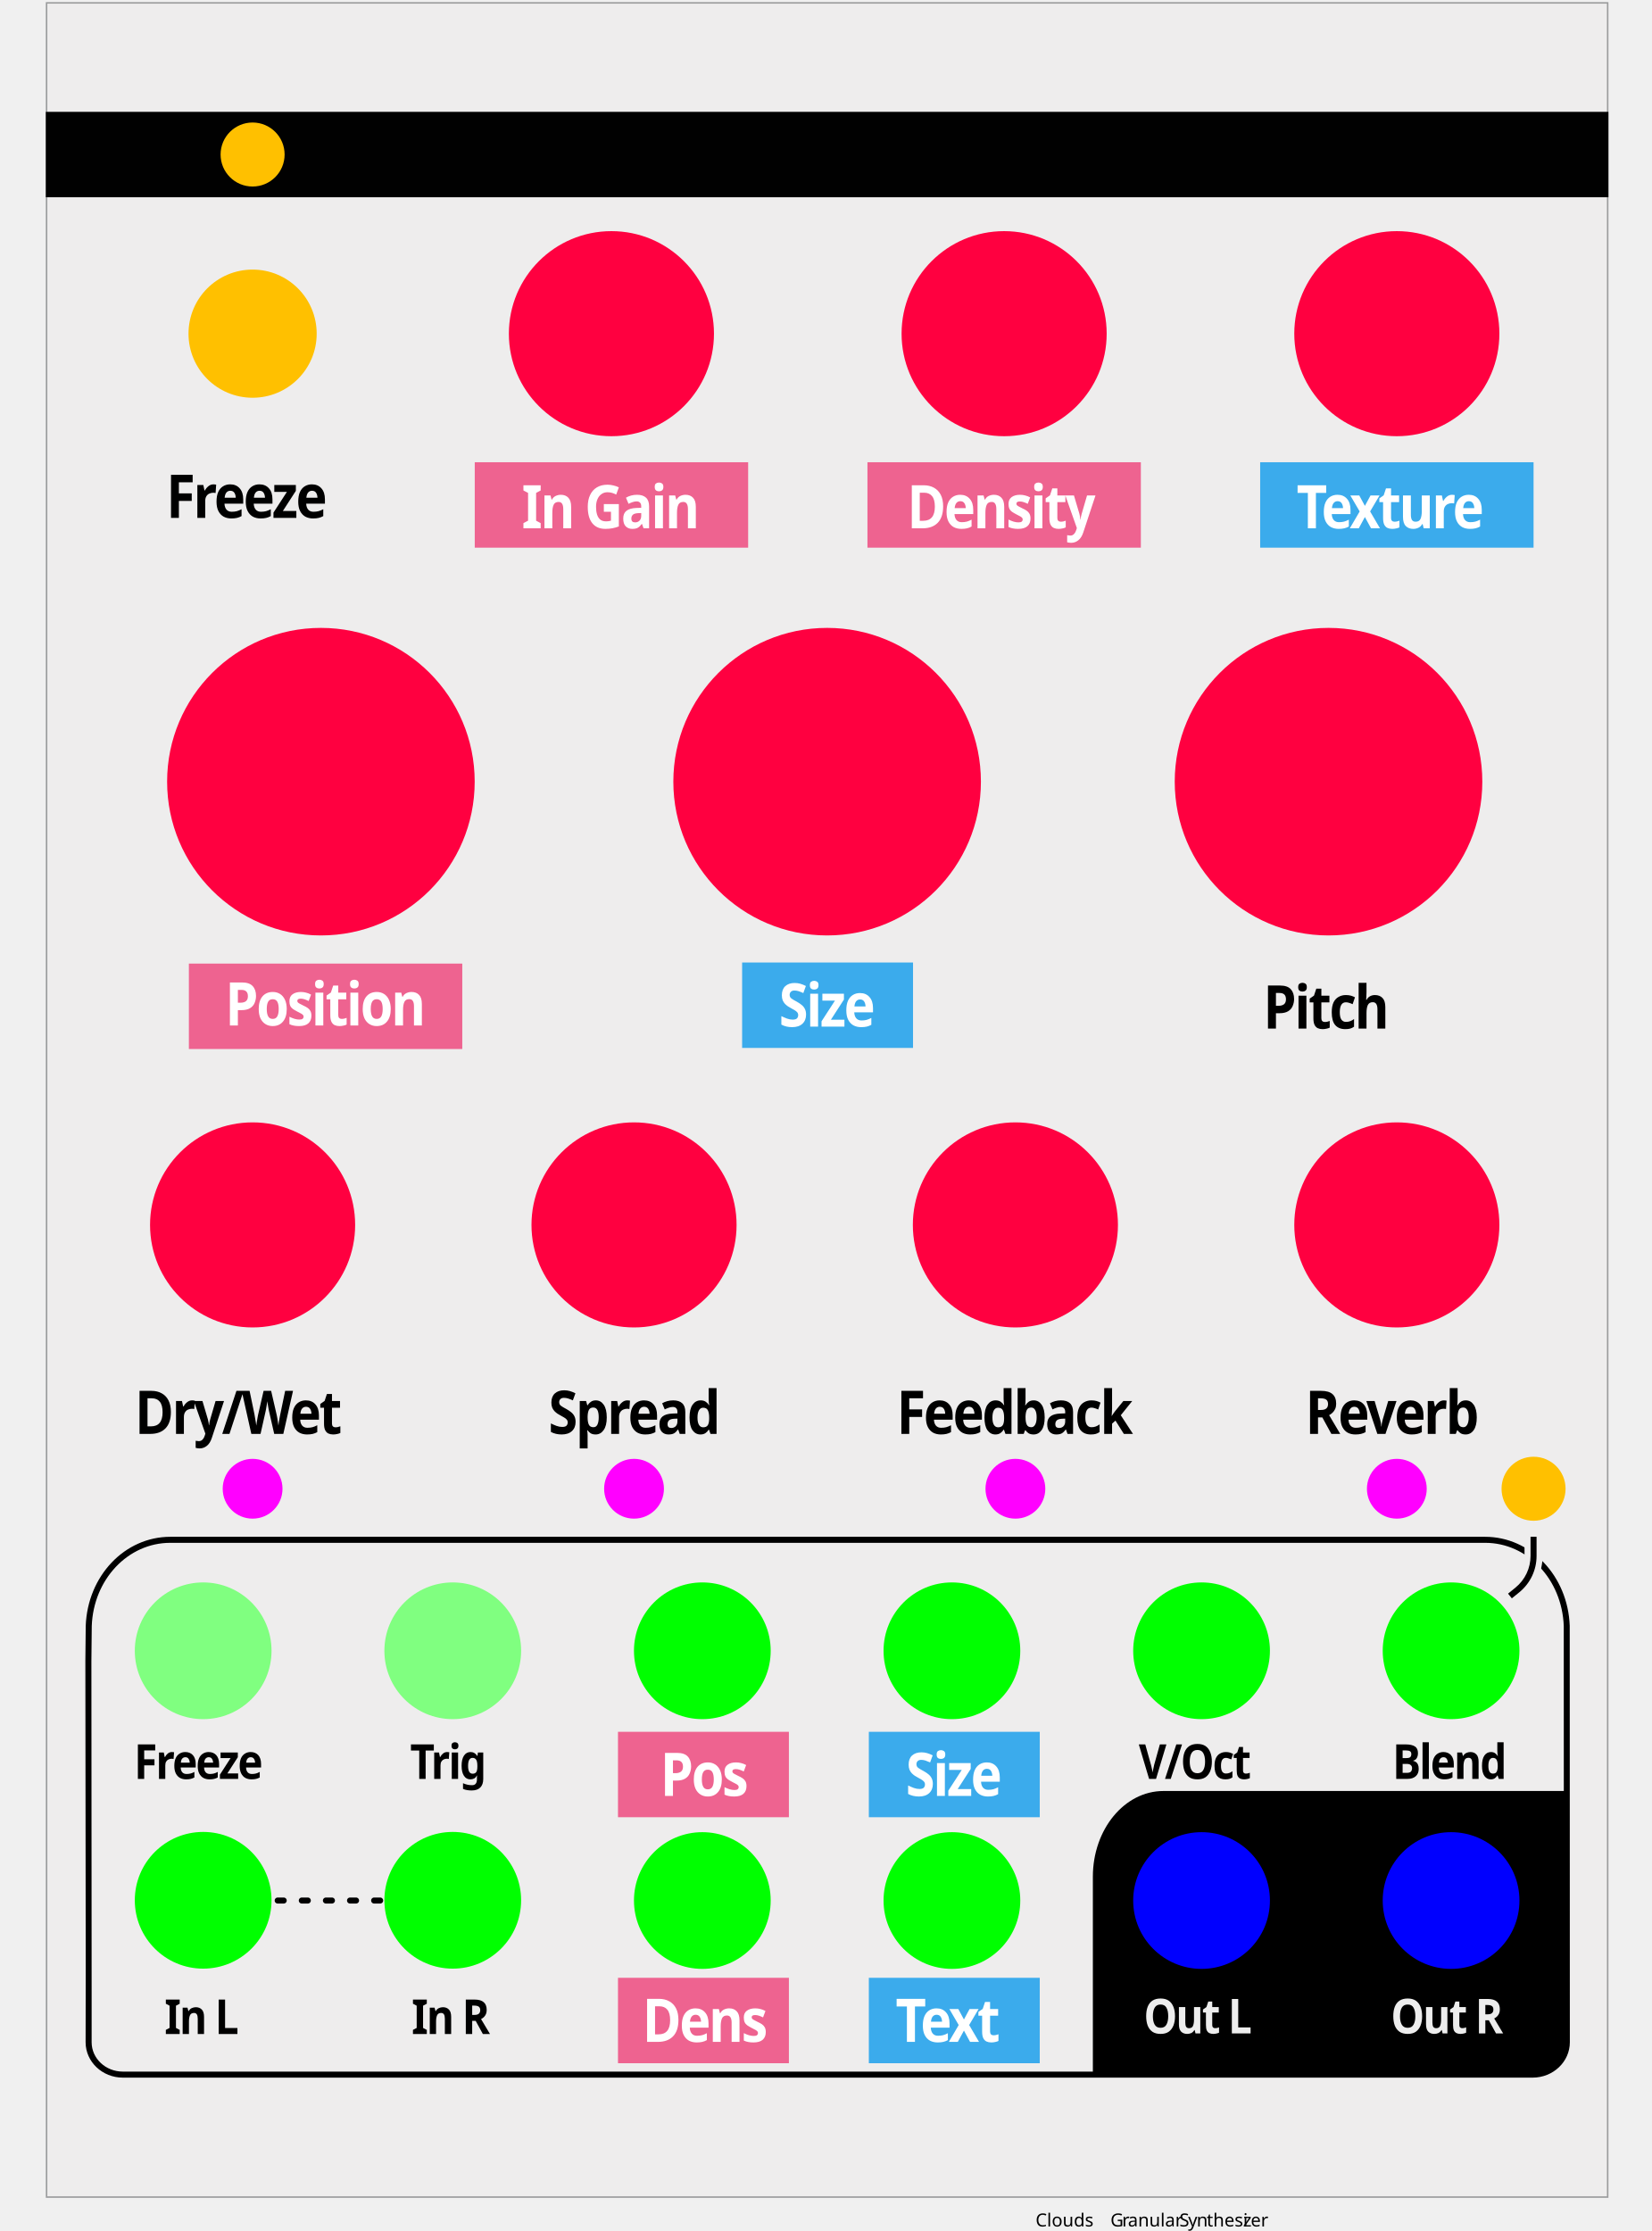
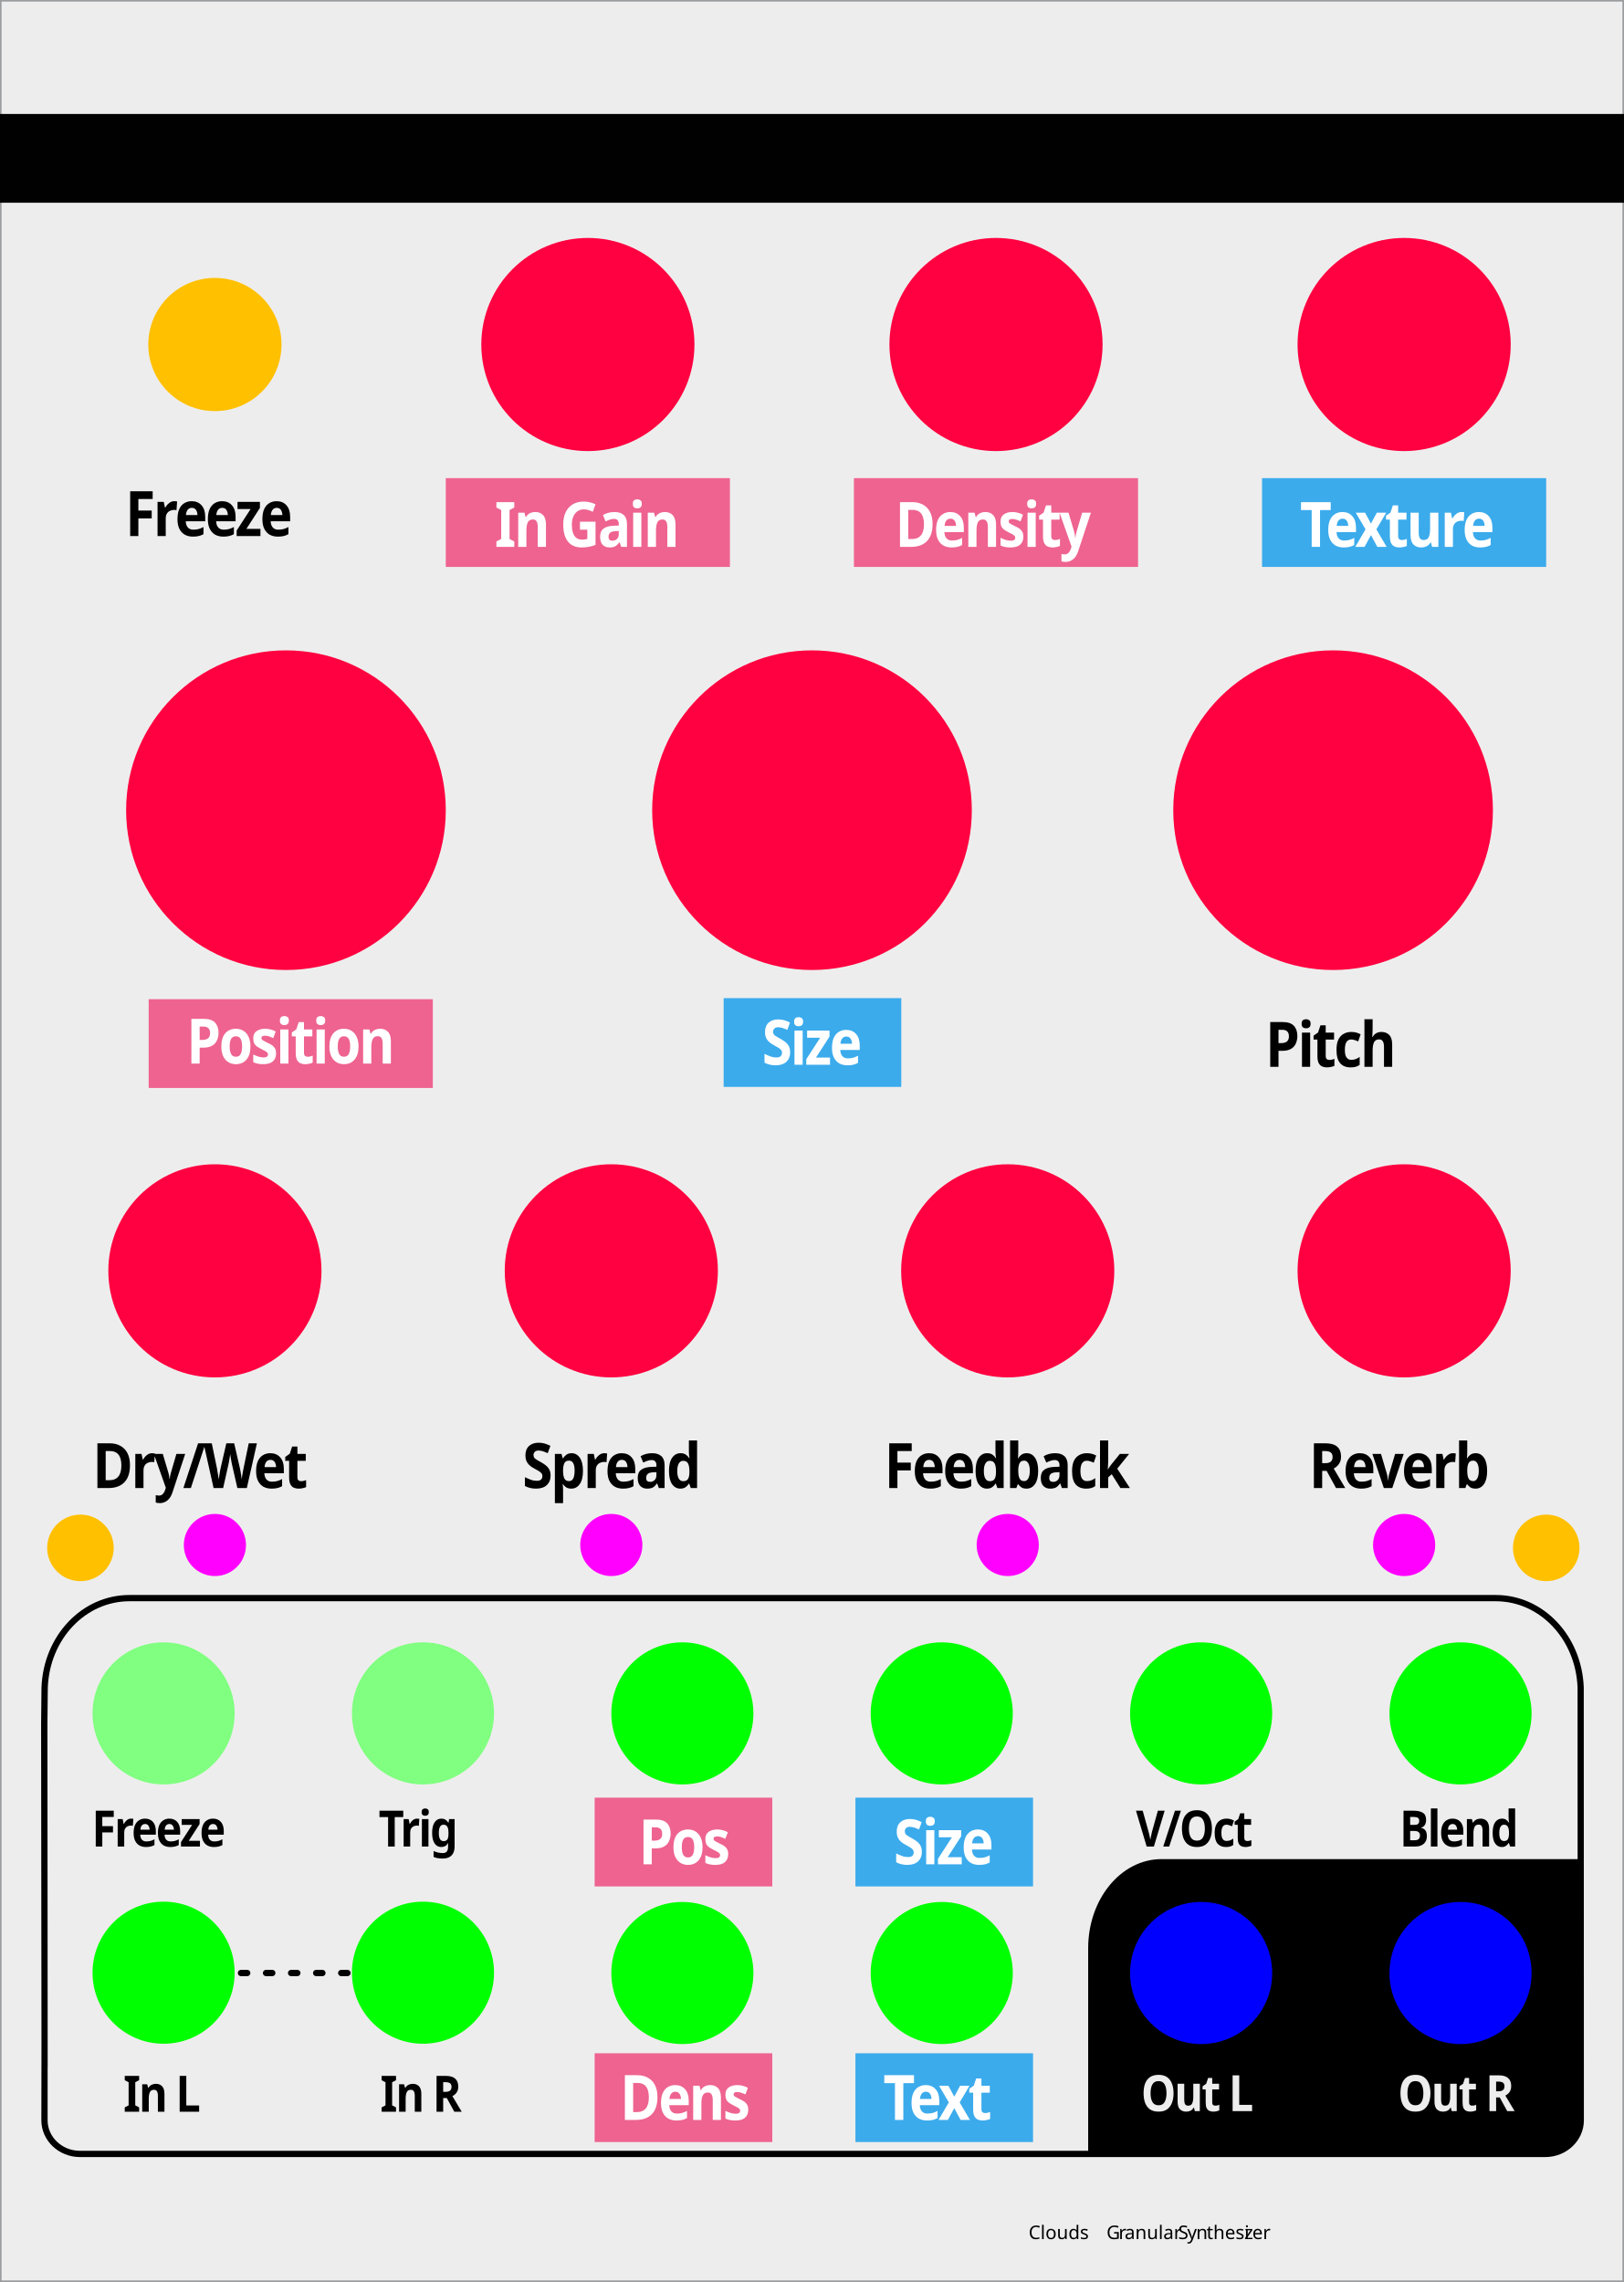
- <svg xmlns="http://www.w3.org/2000/svg" width="96.65mm" height="130.56mm" viewBox="0 0 273.98 370.1">
+ <svg xmlns="http://www.w3.org/2000/svg" width="91.44mm" height="128.5mm" viewBox="0 0 259.2 364.25">
  <g id="faceplate">
-     <g id="_18hp_panel" data-name="18hp panel">
-       <g id="_20hp_panel" data-name="20hp panel">
-         <rect x="7.72" y=".48" width="258.95" height="364" style="fill: #eeeded; stroke-width: 0px;" />
-         <path d="M266.55.6v363.75H7.85V.6h258.7M266.8.35H7.6v364.25h259.2V.35h0Z" style="fill: #9b9c9d; stroke-width: 0px;" />
-       </g>
+     <g id="panel">
+       <rect x=".13" y=".13" width="258.95" height="364" style="fill: #eeeded; stroke-width: 0px;" />
+       <path d="M258.95.25v363.75H.25V.25h258.7M259.2,0H0v364.25h259.2V0h0Z" style="fill: #9b9c9d; stroke-width: 0px;" />
    </g>
-     <path d="M195.04,343.88h47.28s12.42,0,12.42,0c2.69,0,4.87-2.31,4.87-5.13v-41.64h-66.62c-6.47,0-11.71,6.37-11.71,14.22v32.55h13.76Z" style="fill: #000; stroke-width: 0px;" />
-     <rect x="102.51" y="287.29" width="28.35" height="14.17" style="fill: #ee6390; stroke-width: 0px;" />
-     <rect x="102.51" y="328.1" width="28.35" height="14.17" style="fill: #ee6390; stroke-width: 0px;" />
-     <rect x="144.12" y="287.29" width="28.35" height="14.17" style="fill: #3babec; stroke-width: 0px;" />
-     <rect x="144.12" y="328.1" width="28.35" height="14.17" style="fill: #3babec; stroke-width: 0px;" />
-     <path d="M254.23,344.66H20.37c-3.4,0-6.17-2.63-6.17-5.87l.02-12.2-.06-51.04.06-5.84c.31-8.29,6.47-14.77,14.03-14.77h71.95s146.14,0,146.14,0c7.56,0,13.73,6.48,14.04,14.76l.02,69.09c0,3.24-2.77,5.87-6.17,5.87ZM15.2,330.29v8.5c0,2.69,2.32,4.87,5.17,4.87h233.87c2.85,0,5.17-2.19,5.17-4.87l-.02-69.06c-.29-7.73-6.02-13.79-13.04-13.79H100.2s-71.95,0-71.95,0c-7.02,0-12.75,6.06-13.03,13.8l-.06,5.82.04,54.74Z" style="fill: #000; stroke-width: 0px;" />
+     <path d="M187.44,343.52h47.28s12.42,0,12.42,0c2.69,0,4.87-2.31,4.87-5.13v-41.64h-66.62c-6.47,0-11.71,6.37-11.71,14.22v32.55h13.76Z" style="stroke-width: 0px;" />
+     <rect x="94.91" y="286.94" width="28.35" height="14.17" style="fill: #ee6390; stroke-width: 0px;" />
+     <rect x="94.91" y="327.74" width="28.35" height="14.17" style="fill: #ee6390; stroke-width: 0px;" />
+     <rect x="136.53" y="286.94" width="28.35" height="14.17" style="fill: #3babec; stroke-width: 0px;" />
+     <rect x="136.53" y="327.74" width="28.35" height="14.17" style="fill: #3babec; stroke-width: 0px;" />
+     <path d="M246.64,344.31H12.77c-3.4,0-6.17-2.63-6.17-5.87l.02-12.2-.06-51.04.06-5.84c.31-8.29,6.47-14.77,14.03-14.77h71.95s146.14,0,146.14,0c7.56,0,13.73,6.48,14.04,14.76l.02,69.09c0,3.24-2.77,5.87-6.17,5.87ZM7.6,329.94v8.5c0,2.69,2.32,4.87,5.17,4.87h233.87c2.85,0,5.17-2.19,5.17-4.87l-.02-69.06c-.29-7.73-6.02-13.79-13.04-13.79H92.61s-71.95,0-71.95,0c-7.02,0-12.75,6.06-13.03,13.8l-.06,5.82.04,54.74Z" style="stroke-width: 0px;" />
    <g id="Layer_5" data-name="Layer 5">
-       <rect x="78.75" y="76.68" width="45.35" height="14.17" style="fill: #ee6390; stroke-width: 0px;" />
-       <rect x="31.33" y="159.85" width="45.35" height="14.17" style="fill: #ee6390; stroke-width: 0px;" />
-       <rect x="123.1" y="159.67" width="28.35" height="14.17" style="fill: #3babec; stroke-width: 0px;" />
-       <rect x="143.89" y="76.68" width="45.35" height="14.17" style="fill: #ee6390; stroke-width: 0px;" />
-       <rect x="209.03" y="76.68" width="45.35" height="14.17" style="fill: #3babec; stroke-width: 0px;" />
+       <rect x="71.15" y="76.32" width="45.35" height="14.17" style="fill: #ee6390; stroke-width: 0px;" />
+       <rect x="23.73" y="159.49" width="45.35" height="14.17" style="fill: #ee6390; stroke-width: 0px;" />
+       <rect x="115.5" y="159.32" width="28.35" height="14.17" style="fill: #3babec; stroke-width: 0px;" />
+       <rect x="136.29" y="76.32" width="45.35" height="14.17" style="fill: #ee6390; stroke-width: 0px;" />
+       <rect x="201.43" y="76.32" width="45.35" height="14.17" style="fill: #3babec; stroke-width: 0px;" />
    </g>
-     <line x1="38.06" y1="315.28" x2="67.24" y2="315.28" style="fill: none; stroke: #000; stroke-dasharray: 0 0 1 3; stroke-linecap: round; stroke-linejoin: round;" />
-     <rect x="7.6" y="18.55" width="259.2" height="14.17" style="fill: #010101; stroke-width: 0px;" />
+     <line x1="30.46" y1="314.93" x2="59.65" y2="314.93" style="fill: none; stroke: #000; stroke-dasharray: 0 0 1 3; stroke-linecap: round; stroke-linejoin: round;" />
+     <rect y="18.19" width="259.2" height="14.17" style="fill: #010101; stroke-width: 0px;" />
    <g id="text_check" data-name="text check">
-       <text transform="translate(109.51 297.93) scale(.88 1)" style="fill: #fff; font-family: GillSans-Bold, 'Gill Sans'; font-size: 10px; font-weight: 700; letter-spacing: -.04em;">
+       <text transform="translate(101.91 297.58) scale(.88 1)" style="fill: #fff; font-family: GillSans-Bold, 'Gill Sans'; font-size: 10px; font-weight: 700; letter-spacing: -.04em;">
        <tspan x="0" y="0">Pos</tspan>
      </text>
-       <text transform="translate(106.54 338.73) scale(.88 1)" style="fill: #fff; font-family: GillSans-Bold, 'Gill Sans'; font-size: 10px; font-weight: 700; letter-spacing: -.04em;">
+       <text transform="translate(98.94 338.38) scale(.88 1)" style="fill: #fff; font-family: GillSans-Bold, 'Gill Sans'; font-size: 10px; font-weight: 700; letter-spacing: -.04em;">
        <tspan x="0" y="0">Dens</tspan>
      </text>
-       <text transform="translate(150.24 297.93) scale(.88 1)" style="fill: #fff; font-family: GillSans-Bold, 'Gill Sans'; font-size: 10px; font-weight: 700; letter-spacing: -.04em;">
+       <text transform="translate(142.64 297.58) scale(.88 1)" style="fill: #fff; font-family: GillSans-Bold, 'Gill Sans'; font-size: 10px; font-weight: 700; letter-spacing: -.04em;">
        <tspan x="0" y="0">Size</tspan>
      </text>
-       <text transform="translate(148.55 338.73) scale(.88 1)" style="fill: #fff; font-family: GillSans-Bold, 'Gill Sans'; font-size: 10px; font-weight: 700; letter-spacing: -.04em;">
+       <text transform="translate(140.96 338.38) scale(.88 1)" style="fill: #fff; font-family: GillSans-Bold, 'Gill Sans'; font-size: 10px; font-weight: 700; letter-spacing: -.04em;">
        <tspan x="0" y="0">Text</tspan>
      </text>
-       <text transform="translate(230.7 337.33) scale(.88 1)" style="fill: #ededed; font-family: GillSans-Bold, 'Gill Sans'; font-size: 8px; font-weight: 700; letter-spacing: -.04em;">
+       <text transform="translate(223.11 336.98) scale(.88 1)" style="fill: #ededed; font-family: GillSans-Bold, 'Gill Sans'; font-size: 8px; font-weight: 700; letter-spacing: -.04em;">
        <tspan x="0" y="0">Out R</tspan>
      </text>
-       <text transform="translate(189.71 337.33) scale(.88 1)" style="fill: #ededed; font-family: GillSans-Bold, 'Gill Sans'; font-size: 8px; font-weight: 700; letter-spacing: -.04em;">
+       <text transform="translate(182.11 336.98) scale(.88 1)" style="fill: #ededed; font-family: GillSans-Bold, 'Gill Sans'; font-size: 8px; font-weight: 700; letter-spacing: -.04em;">
        <tspan x="0" y="0">Out L</tspan>
      </text>
-       <text transform="translate(216.51 237.87) scale(.88 1)" style="fill: #000; font-family: GillSans-Bold, 'Gill Sans'; font-size: 10px; font-weight: 700; letter-spacing: -.04em;">
+       <text transform="translate(208.91 237.52) scale(.88 1)" style="font-family: GillSans-Bold, 'Gill Sans'; font-size: 10px; font-weight: 700; letter-spacing: -.04em;">
        <tspan x="0" y="0">Reverb</tspan>
      </text>
-       <text transform="translate(148.72 237.87) scale(.88 1)" style="fill: #000; font-family: GillSans-Bold, 'Gill Sans'; font-size: 10px; font-weight: 700; letter-spacing: -.04em;">
+       <text transform="translate(141.13 237.52) scale(.88 1)" style="font-family: GillSans-Bold, 'Gill Sans'; font-size: 10px; font-weight: 700; letter-spacing: -.04em;">
        <tspan x="0" y="0">Feedback</tspan>
      </text>
-       <text transform="translate(90.98 237.87) scale(.88 1)" style="fill: #000; font-family: GillSans-Bold, 'Gill Sans'; font-size: 10px; font-weight: 700; letter-spacing: -.04em;">
+       <text transform="translate(83.38 237.52) scale(.88 1)" style="font-family: GillSans-Bold, 'Gill Sans'; font-size: 10px; font-weight: 700; letter-spacing: -.04em;">
        <tspan x="0" y="0">Spread</tspan>
      </text>
-       <text transform="translate(22.35 237.87) scale(.88 1)" style="fill: #000; font-family: GillSans-Bold, 'Gill Sans'; font-size: 10px; font-weight: 700; letter-spacing: -.04em;">
+       <text transform="translate(14.75 237.52) scale(.88 1)" style="font-family: GillSans-Bold, 'Gill Sans'; font-size: 10px; font-weight: 700; letter-spacing: -.04em;">
        <tspan x="0" y="0">Dry/Wet</tspan>
      </text>
-       <text transform="translate(209.53 170.63) scale(.88 1)" style="fill: #000; font-family: GillSans-Bold, 'Gill Sans'; font-size: 10px; font-weight: 700; letter-spacing: -.04em;">
+       <text transform="translate(201.94 170.28) scale(.88 1)" style="font-family: GillSans-Bold, 'Gill Sans'; font-size: 10px; font-weight: 700; letter-spacing: -.04em;">
        <tspan x="0" y="0">Pitch</tspan>
      </text>
-       <text transform="translate(27.57 85.91) scale(.88 1)" style="fill: #000; font-family: GillSans-Bold, 'Gill Sans'; font-size: 10px; font-weight: 700; letter-spacing: -.04em;">
+       <text transform="translate(19.98 85.56) scale(.88 1)" style="font-family: GillSans-Bold, 'Gill Sans'; font-size: 10px; font-weight: 700; letter-spacing: -.04em;">
        <tspan x="0" y="0">Freeze</tspan>
      </text>
-       <text transform="translate(230.97 295.1) scale(.88 1)" style="fill: #000; font-family: GillSans-Bold, 'Gill Sans'; font-size: 8px; font-weight: 700; letter-spacing: -.04em;">
+       <text transform="translate(223.38 294.74) scale(.88 1)" style="font-family: GillSans-Bold, 'Gill Sans'; font-size: 8px; font-weight: 700; letter-spacing: -.04em;">
        <tspan x="0" y="0">Blend</tspan>
      </text>
-       <text transform="translate(188.9 295.1) scale(.88 1)" style="fill: #000; font-family: GillSans-Bold, 'Gill Sans'; font-size: 8px; font-weight: 700; letter-spacing: -.04em;">
+       <text transform="translate(181.31 294.74) scale(.88 1)" style="font-family: GillSans-Bold, 'Gill Sans'; font-size: 8px; font-weight: 700; letter-spacing: -.04em;">
        <tspan x="0" y="0">V/Oct</tspan>
      </text>
-       <text transform="translate(68.28 337.43) scale(.88 1)" style="fill: #000; font-family: GillSans-Bold, 'Gill Sans'; font-size: 8px; font-weight: 700; letter-spacing: -.04em;">
+       <text transform="translate(60.69 337.07) scale(.88 1)" style="font-family: GillSans-Bold, 'Gill Sans'; font-size: 8px; font-weight: 700; letter-spacing: -.04em;">
        <tspan x="0" y="0">In R</tspan>
      </text>
-       <text transform="translate(27.29 337.43) scale(.88 1)" style="fill: #000; font-family: GillSans-Bold, 'Gill Sans'; font-size: 8px; font-weight: 700; letter-spacing: -.04em;">
+       <text transform="translate(19.69 337.07) scale(.88 1)" style="font-family: GillSans-Bold, 'Gill Sans'; font-size: 8px; font-weight: 700; letter-spacing: -.04em;">
        <tspan x="0" y="0">In L</tspan>
      </text>
-       <text transform="translate(68.03 295.1) scale(.88 1)" style="fill: #000; font-family: GillSans-Bold, 'Gill Sans'; font-size: 8px; font-weight: 700; letter-spacing: -.04em;">
+       <text transform="translate(60.43 294.74) scale(.88 1)" style="font-family: GillSans-Bold, 'Gill Sans'; font-size: 8px; font-weight: 700; letter-spacing: -.04em;">
        <tspan x="0" y="0">Trig</tspan>
      </text>
-       <text transform="translate(22.24 295.1) scale(.88 1)" style="fill: #000; font-family: GillSans-Bold, 'Gill Sans'; font-size: 8px; font-weight: 700; letter-spacing: -.04em;">
+       <text transform="translate(14.65 294.74) scale(.88 1)" style="font-family: GillSans-Bold, 'Gill Sans'; font-size: 8px; font-weight: 700; letter-spacing: -.04em;">
        <tspan x="0" y="0">Freeze</tspan>
      </text>
-       <text transform="translate(129.21 170.3) scale(.88 1)" style="fill: #fff; font-family: GillSans-Bold, 'Gill Sans'; font-size: 10px; font-weight: 700; letter-spacing: -.04em;">
+       <text transform="translate(121.62 169.95) scale(.88 1)" style="fill: #fff; font-family: GillSans-Bold, 'Gill Sans'; font-size: 10px; font-weight: 700; letter-spacing: -.04em;">
        <tspan x="0" y="0">Size</tspan>
      </text>
-       <text transform="translate(37.34 170.12) scale(.88 1)" style="fill: #fff; font-family: GillSans-Bold, 'Gill Sans'; font-size: 10px; font-weight: 700; letter-spacing: -.04em;">
+       <text transform="translate(29.75 169.77) scale(.88 1)" style="fill: #fff; font-family: GillSans-Bold, 'Gill Sans'; font-size: 10px; font-weight: 700; letter-spacing: -.04em;">
        <tspan x="0" y="0">Position</tspan>
      </text>
-       <text transform="translate(86.55 87.64) scale(.88 1)" style="fill: #fff; font-family: GillSans-Bold, 'Gill Sans'; font-size: 10px; font-weight: 700; letter-spacing: -.04em;">
+       <text transform="translate(78.95 87.29) scale(.88 1)" style="fill: #fff; font-family: GillSans-Bold, 'Gill Sans'; font-size: 10px; font-weight: 700; letter-spacing: -.04em;">
        <tspan x="0" y="0">In Gain</tspan>
      </text>
-       <text transform="translate(150.45 87.64) scale(.88 1)" style="fill: #fff; font-family: GillSans-Bold, 'Gill Sans'; font-size: 10px; font-weight: 700; letter-spacing: -.04em;">
+       <text transform="translate(142.85 87.29) scale(.88 1)" style="fill: #fff; font-family: GillSans-Bold, 'Gill Sans'; font-size: 10px; font-weight: 700; letter-spacing: -.04em;">
        <tspan x="0" y="0">Density</tspan>
      </text>
-       <text transform="translate(215.06 87.64) scale(.88 1)" style="fill: #fff; font-family: GillSans-Bold, 'Gill Sans'; font-size: 10px; font-weight: 700; letter-spacing: -.04em;">
+       <text transform="translate(207.47 87.29) scale(.88 1)" style="fill: #fff; font-family: GillSans-Bold, 'Gill Sans'; font-size: 10px; font-weight: 700; letter-spacing: -.04em;">
        <tspan x="0" y="0">Texture</tspan>
      </text>
    </g>
  </g>
  <g id="components">
-     <circle id="Reverb_Light_GreenRedLight" data-name="Reverb Light#GreenRedLight" cx="231.7" cy="246.97" r="4.96" style="fill: #f0f; stroke-width: 0px;" />
-     <circle id="Feedback_Light_GreenRedLight" data-name="Feedback Light#GreenRedLight" cx="168.43" cy="246.97" r="4.96" style="fill: #f0f; stroke-width: 0px;" />
-     <circle id="Pan_Light_GreenRedLight" data-name="Pan Light#GreenRedLight" cx="41.9" cy="246.97" r="4.96" style="fill: #f0f; stroke-width: 0px;" />
-     <circle id="Mix_Light_GreenRedLight" data-name="Mix Light#GreenRedLight" cx="105.17" cy="246.97" r="4.96" style="fill: #f0f; stroke-width: 0px;" />
-     <circle id="Out_R" data-name="Out R" cx="240.7" cy="315.28" r="11.34" style="fill: blue; stroke-width: 0px;" />
-     <circle id="Out_L" data-name="Out L" cx="199.31" cy="315.28" r="11.34" style="fill: blue; stroke-width: 0px;" />
-     <circle id="Text_CV" data-name="Text CV" cx="157.9" cy="315.28" r="11.34" style="fill: lime; stroke-width: 0px;" />
-     <circle id="Density_CV" data-name="Density CV" cx="116.5" cy="315.28" r="11.34" style="fill: lime; stroke-width: 0px;" />
-     <circle id="In_R" data-name="In R" cx="75.1" cy="315.24" r="11.34" style="fill: lime; stroke-width: 0px;" />
-     <circle id="In_L" data-name="In L" cx="33.7" cy="315.24" r="11.34" style="fill: lime; stroke-width: 0px;" />
-     <circle id="Blend_CV" data-name="Blend CV" cx="240.7" cy="273.85" r="11.34" style="fill: lime; stroke-width: 0px;" />
-     <circle id="V_Oct" data-name="V/Oct" cx="199.31" cy="273.85" r="11.34" style="fill: lime; stroke-width: 0px;" />
-     <circle id="Size_CV" data-name="Size CV" cx="157.9" cy="273.85" r="11.34" style="fill: lime; stroke-width: 0px;" />
-     <circle id="Position_CV" data-name="Position CV" cx="116.5" cy="273.85" r="11.34" style="fill: lime; stroke-width: 0px;" />
-     <circle id="Trig" cx="75.1" cy="273.85" r="11.34" style="fill: #80ff80; stroke-width: 0px;" />
-     <circle id="Freeze_Trig" data-name="Freeze Trig" cx="33.7" cy="273.85" r="11.34" style="fill: #80ff80; stroke-width: 0px;" />
-     <circle id="Reverb_WhiteMediumKnob" data-name="Reverb#WhiteMediumKnob" cx="231.7" cy="203.2" r="17.01" style="fill: #ff0040; stroke-width: 0px;" />
-     <circle id="Feedback_WhiteMediumKnob" data-name="Feedback#WhiteMediumKnob" cx="168.43" cy="203.2" r="17.01" style="fill: #ff0040; stroke-width: 0px;" />
-     <circle id="Spread_WhiteMediumKnob" data-name="Spread#WhiteMediumKnob" cx="105.17" cy="203.2" r="17.01" style="fill: #ff0040; stroke-width: 0px;" />
-     <circle id="DryWet_WhiteMediumKnob" data-name="DryWet#WhiteMediumKnob" cx="41.9" cy="203.2" r="17.01" style="fill: #ff0040; stroke-width: 0px;" />
-     <circle id="Texture_BlueMediumKnob" data-name="Texture#BlueMediumKnob" cx="231.7" cy="55.35" r="17.01" style="fill: #ff0040; stroke-width: 0px;" />
-     <circle id="Density_RedMediumKnob" data-name="Density#RedMediumKnob" cx="166.56" cy="55.35" r="17.01" style="fill: #ff0040; stroke-width: 0px;" />
-     <circle id="In_Gain_RedMediumKnob" data-name="In Gain#RedMediumKnob" cx="101.42" cy="55.35" r="17.01" style="fill: #ff0040; stroke-width: 0px;" />
-     <circle id="Pitch_WhiteLargeKnob" data-name="Pitch#WhiteLargeKnob" cx="220.37" cy="129.67" r="25.51" style="fill: #ff0040; stroke-width: 0px;" />
-     <circle id="Size_BlueLargeKnob" data-name="Size#BlueLargeKnob" cx="137.2" cy="129.67" r="25.51" style="fill: #ff0040; stroke-width: 0px;" />
-     <circle id="Position_RedLargeKnob" data-name="Position#RedLargeKnob" cx="53.23" cy="129.67" r="25.51" style="fill: #ff0040; stroke-width: 0px;" />
-     <circle id="Load_SmallButton" data-name="Load#SmallButton" cx="41.9" cy="25.63" r="5.31" style="fill: #ffc000; stroke-width: 0px;" />
-     <circle id="CV_Jack_Mode_SmallButton" data-name="CV Jack Mode#SmallButton" cx="254.38" cy="246.97" r="5.31" style="fill: #ffc000; stroke-width: 0px;" />
-     <circle id="Freeze_WhiteMomentary7mm" data-name="Freeze#WhiteMomentary7mm" cx="41.9" cy="55.35" r="10.63" style="fill: #ffc000; stroke-width: 0px;" />
-     <text id="slug" transform="translate(171.77 369.35)" style="fill: #010101; font-family: MyriadPro-Regular, 'Myriad Pro'; font-size: 3px;">
+     <circle id="Reverb_Light_GreenRedLight" data-name="Reverb Light#GreenRedLight" cx="224.11" cy="246.61" r="4.96" style="fill: #f0f; stroke-width: 0px;" />
+     <circle id="Feedback_Light_GreenRedLight" data-name="Feedback Light#GreenRedLight" cx="160.84" cy="246.61" r="4.96" style="fill: #f0f; stroke-width: 0px;" />
+     <circle id="Pan_Light_GreenRedLight" data-name="Pan Light#GreenRedLight" cx="34.3" cy="246.61" r="4.96" style="fill: #f0f; stroke-width: 0px;" />
+     <circle id="Mix_Light_GreenRedLight" data-name="Mix Light#GreenRedLight" cx="97.57" cy="246.61" r="4.96" style="fill: #f0f; stroke-width: 0px;" />
+     <circle id="Out_R" data-name="Out R" cx="233.11" cy="314.93" r="11.34" style="fill: blue; stroke-width: 0px;" />
+     <circle id="Out_L" data-name="Out L" cx="191.71" cy="314.93" r="11.34" style="fill: blue; stroke-width: 0px;" />
+     <circle id="Text_CV" data-name="Text CV" cx="150.31" cy="314.93" r="11.34" style="fill: lime; stroke-width: 0px;" />
+     <circle id="Density_CV" data-name="Density CV" cx="108.91" cy="314.93" r="11.34" style="fill: lime; stroke-width: 0px;" />
+     <circle id="In_R" data-name="In R" cx="67.51" cy="314.88" r="11.34" style="fill: lime; stroke-width: 0px;" />
+     <circle id="In_L" data-name="In L" cx="26.11" cy="314.88" r="11.34" style="fill: lime; stroke-width: 0px;" />
+     <circle id="Blend_CV" data-name="Blend CV" cx="233.11" cy="273.49" r="11.34" style="fill: lime; stroke-width: 0px;" />
+     <circle id="V_Oct" data-name="V/Oct" cx="191.71" cy="273.49" r="11.34" style="fill: lime; stroke-width: 0px;" />
+     <circle id="Size_CV" data-name="Size CV" cx="150.31" cy="273.49" r="11.34" style="fill: lime; stroke-width: 0px;" />
+     <circle id="Position_CV" data-name="Position CV" cx="108.91" cy="273.49" r="11.34" style="fill: lime; stroke-width: 0px;" />
+     <circle id="Trig" cx="67.51" cy="273.49" r="11.34" style="fill: #80ff80; stroke-width: 0px;" />
+     <circle id="Freeze_Trig" data-name="Freeze Trig" cx="26.11" cy="273.49" r="11.34" style="fill: #80ff80; stroke-width: 0px;" />
+     <circle id="Reverb_WhiteMediumKnob" data-name="Reverb#WhiteMediumKnob" cx="224.11" cy="202.85" r="17.01" style="fill: #ff0040; stroke-width: 0px;" />
+     <circle id="Feedback_WhiteMediumKnob" data-name="Feedback#WhiteMediumKnob" cx="160.84" cy="202.85" r="17.01" style="fill: #ff0040; stroke-width: 0px;" />
+     <circle id="Spread_WhiteMediumKnob" data-name="Spread#WhiteMediumKnob" cx="97.57" cy="202.85" r="17.01" style="fill: #ff0040; stroke-width: 0px;" />
+     <circle id="DryWet_WhiteMediumKnob" data-name="DryWet#WhiteMediumKnob" cx="34.3" cy="202.85" r="17.01" style="fill: #ff0040; stroke-width: 0px;" />
+     <circle id="Texture_BlueMediumKnob" data-name="Texture#BlueMediumKnob" cx="224.11" cy="54.99" r="17.01" style="fill: #ff0040; stroke-width: 0px;" />
+     <circle id="Density_RedMediumKnob" data-name="Density#RedMediumKnob" cx="158.97" cy="54.99" r="17.01" style="fill: #ff0040; stroke-width: 0px;" />
+     <circle id="In_Gain_RedMediumKnob" data-name="In Gain#RedMediumKnob" cx="93.83" cy="54.99" r="17.01" style="fill: #ff0040; stroke-width: 0px;" />
+     <circle id="Pitch_WhiteLargeKnob" data-name="Pitch#WhiteLargeKnob" cx="212.77" cy="129.32" r="25.51" style="fill: #ff0040; stroke-width: 0px;" />
+     <circle id="Size_BlueLargeKnob" data-name="Size#BlueLargeKnob" cx="129.6" cy="129.32" r="25.51" style="fill: #ff0040; stroke-width: 0px;" />
+     <circle id="Position_RedLargeKnob" data-name="Position#RedLargeKnob" cx="45.64" cy="129.32" r="25.51" style="fill: #ff0040; stroke-width: 0px;" />
+     <circle id="Load_SmallButton" data-name="Load#SmallButton" cx="12.84" cy="247.07" r="5.31" style="fill: #ffc000; stroke-width: 0px;" />
+     <circle id="CV_Jack_Mode_SmallButton" data-name="CV Jack Mode#SmallButton" cx="246.79" cy="247.07" r="5.31" style="fill: #ffc000; stroke-width: 0px;" />
+     <circle id="Freeze_WhiteMomentary7mm" data-name="Freeze#WhiteMomentary7mm" cx="34.3" cy="54.99" r="10.63" style="fill: #ffc000; stroke-width: 0px;" />
+     <text id="slug" transform="translate(164.17 357.4)" style="fill: #010101; font-family: MyriadPro-Regular, 'Myriad Pro'; font-size: 3px;">
      <tspan x="0" y="0">Clouds</tspan>
    </text>
-     <text id="modulename" transform="translate(184.19 369.35)" style="fill: #010101; font-family: MyriadPro-Regular, 'Myriad Pro'; font-size: 3px;">
+     <text id="modulename" transform="translate(176.6 357.4)" style="fill: #010101; font-family: MyriadPro-Regular, 'Myriad Pro'; font-size: 3px;">
      <tspan x="0" y="0">G</tspan>
      <tspan x="1.94" y="0" style="letter-spacing: 0em;">r</tspan>
      <tspan x="2.9" y="0" style="letter-spacing: 0em;">anular </tspan>
      <tspan x="11.44" y="0" style="letter-spacing: 0em;">S</tspan>
      <tspan x="12.89" y="0">y</tspan>
      <tspan x="14.31" y="0" style="letter-spacing: 0em;">n</tspan>
      <tspan x="15.96" y="0">thesi</tspan>
      <tspan x="22.01" y="0" style="letter-spacing: 0em;">z</tspan>
      <tspan x="23.27" y="0">er</tspan>
    </text>
-     <g>
-       <path d="M249.45,264.3l1.63-1.33c1.47-1.2,2.31-2.97,2.31-4.87v-3.67h2v3.67c0,2.5-1.11,4.83-3.04,6.41l-1.63,1.33-1.26-1.55Z" style="fill: #000; stroke-width: 0px;" />
-       <path d="M254.88,254.94v3.17c0,2.35-1.04,4.54-2.86,6.03l-1.24,1.01-.63-.78,1.24-1.01c1.58-1.29,2.49-3.21,2.49-5.25v-3.17h1M255.88,253.94h-3v4.17c0,1.74-.77,3.38-2.12,4.48l-1.24,1.01-.77.63.63.77.63.78.63.78.77-.63,1.24-1.01c2.05-1.68,3.23-4.15,3.23-6.8v-4.17h0Z" style="fill: #eeeded; stroke-width: 0px;" />
-     </g>
  </g>
</svg>
